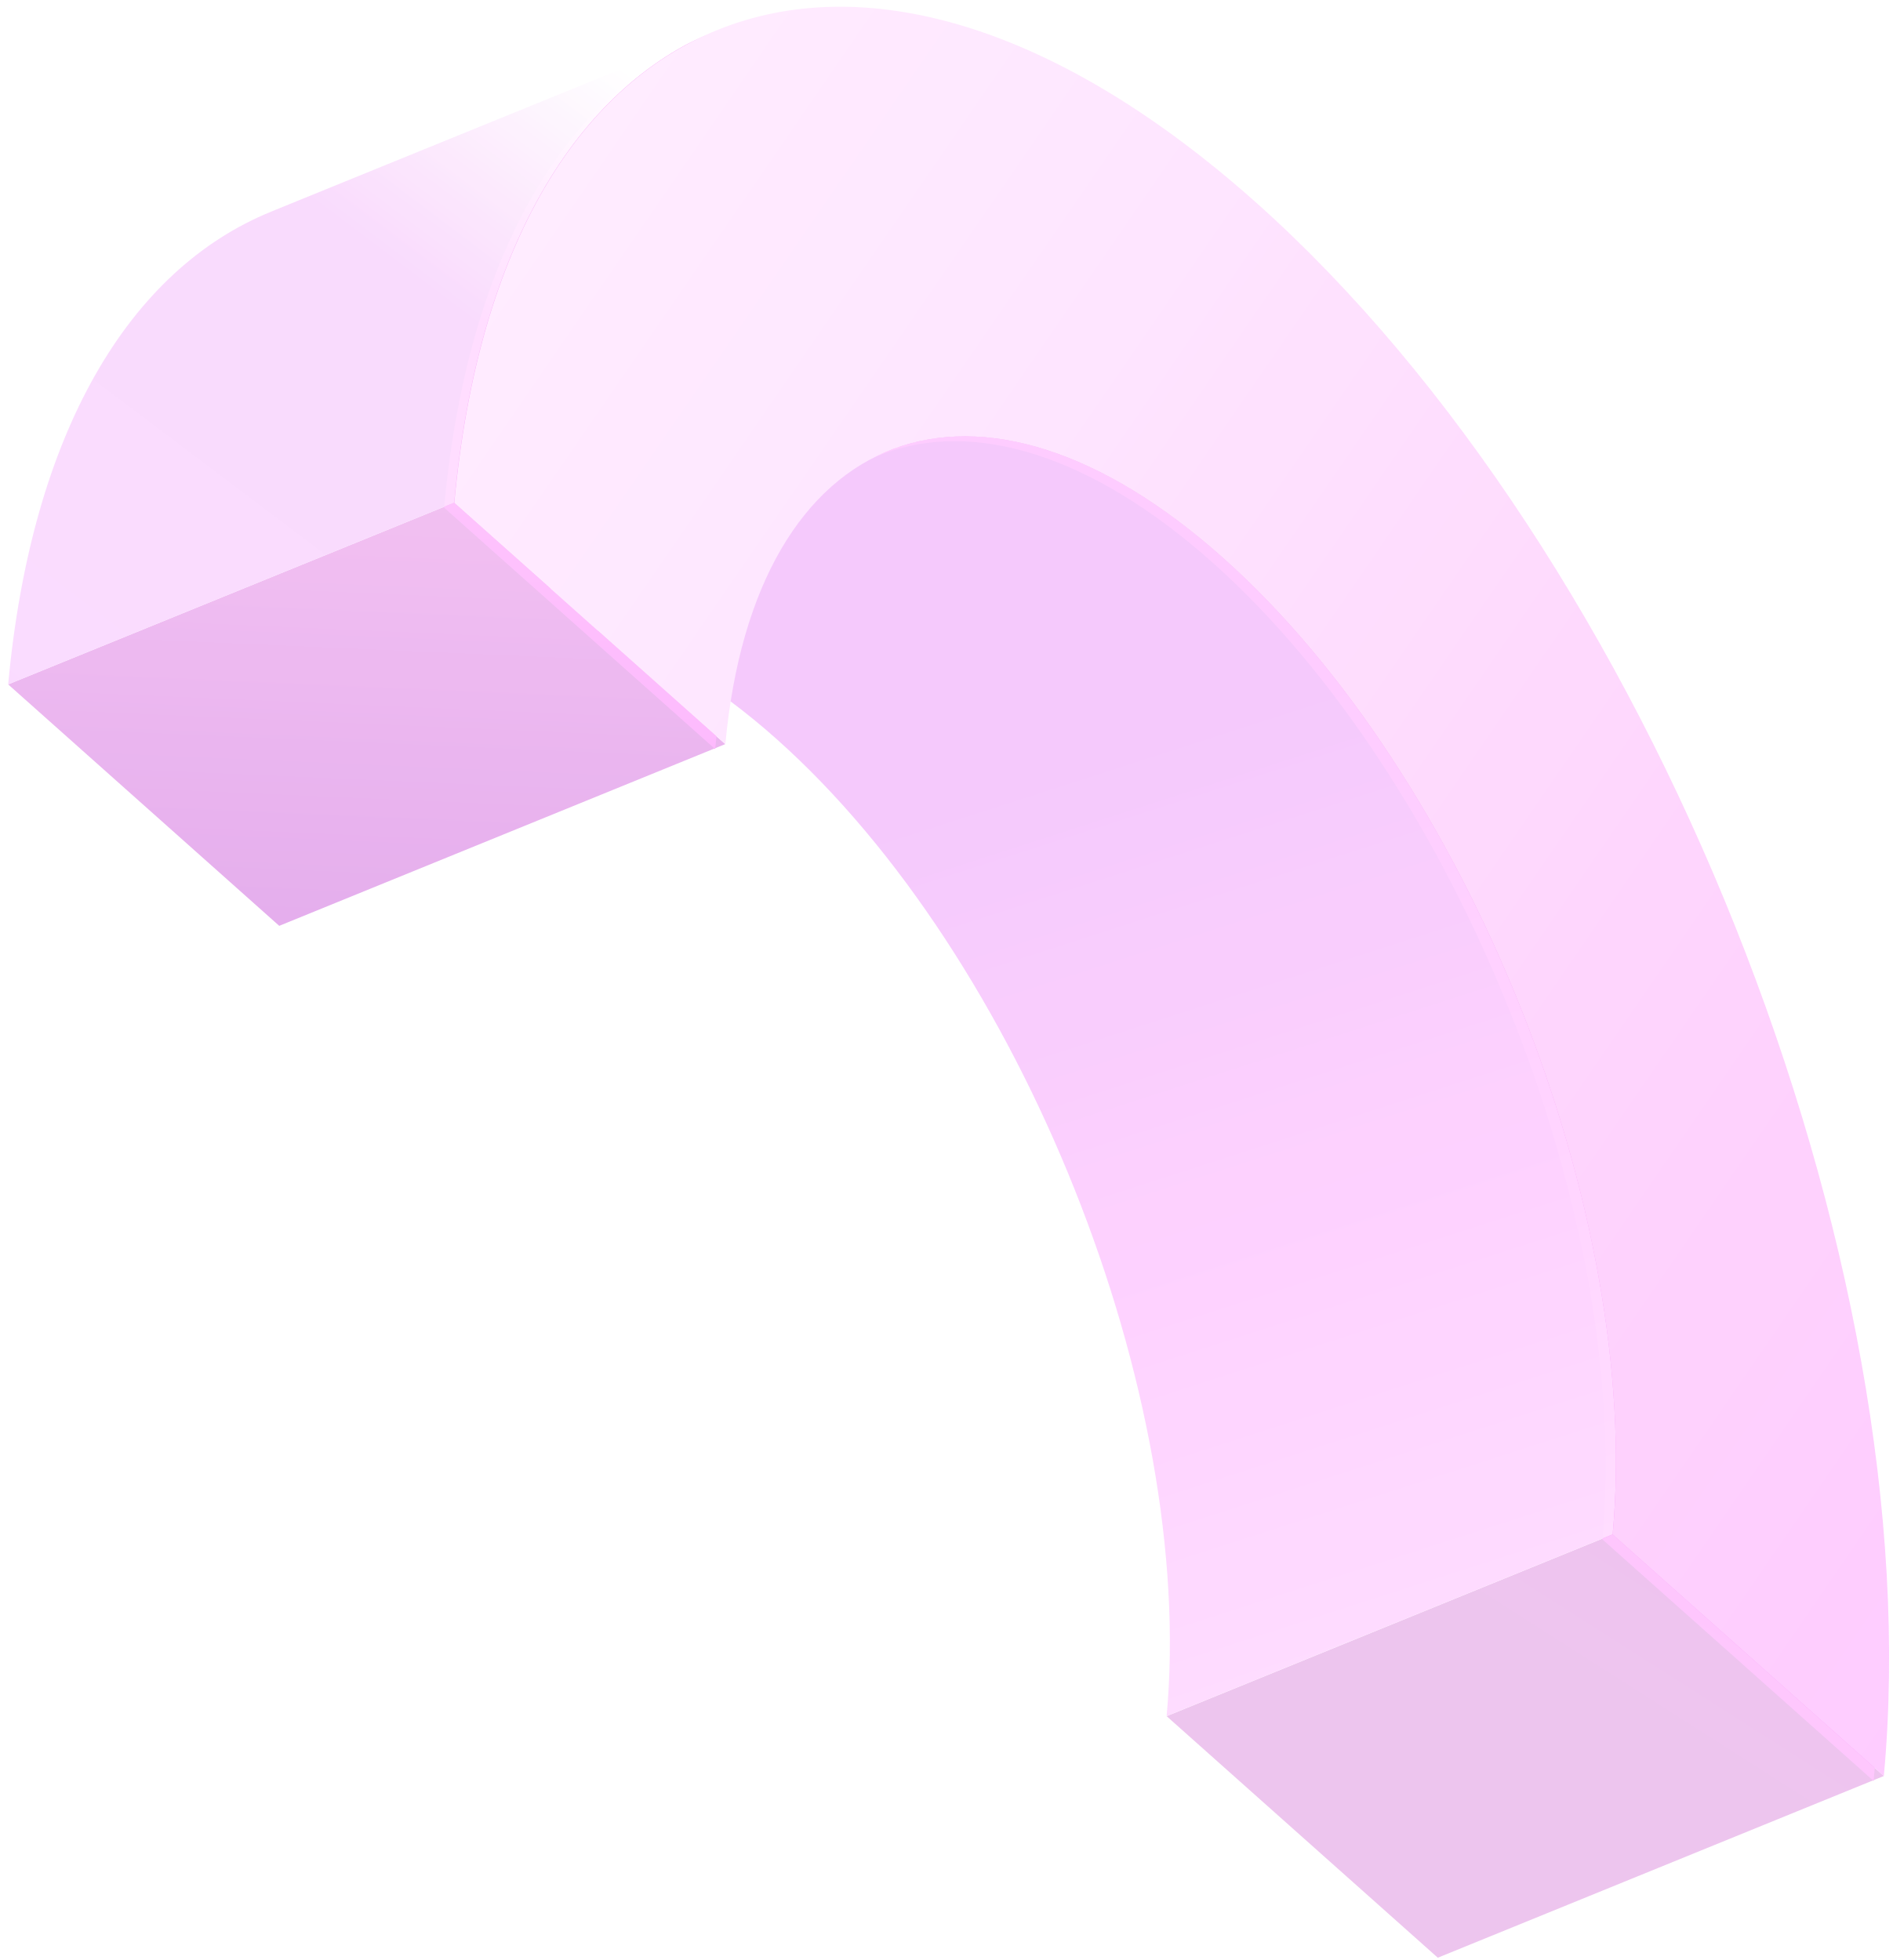
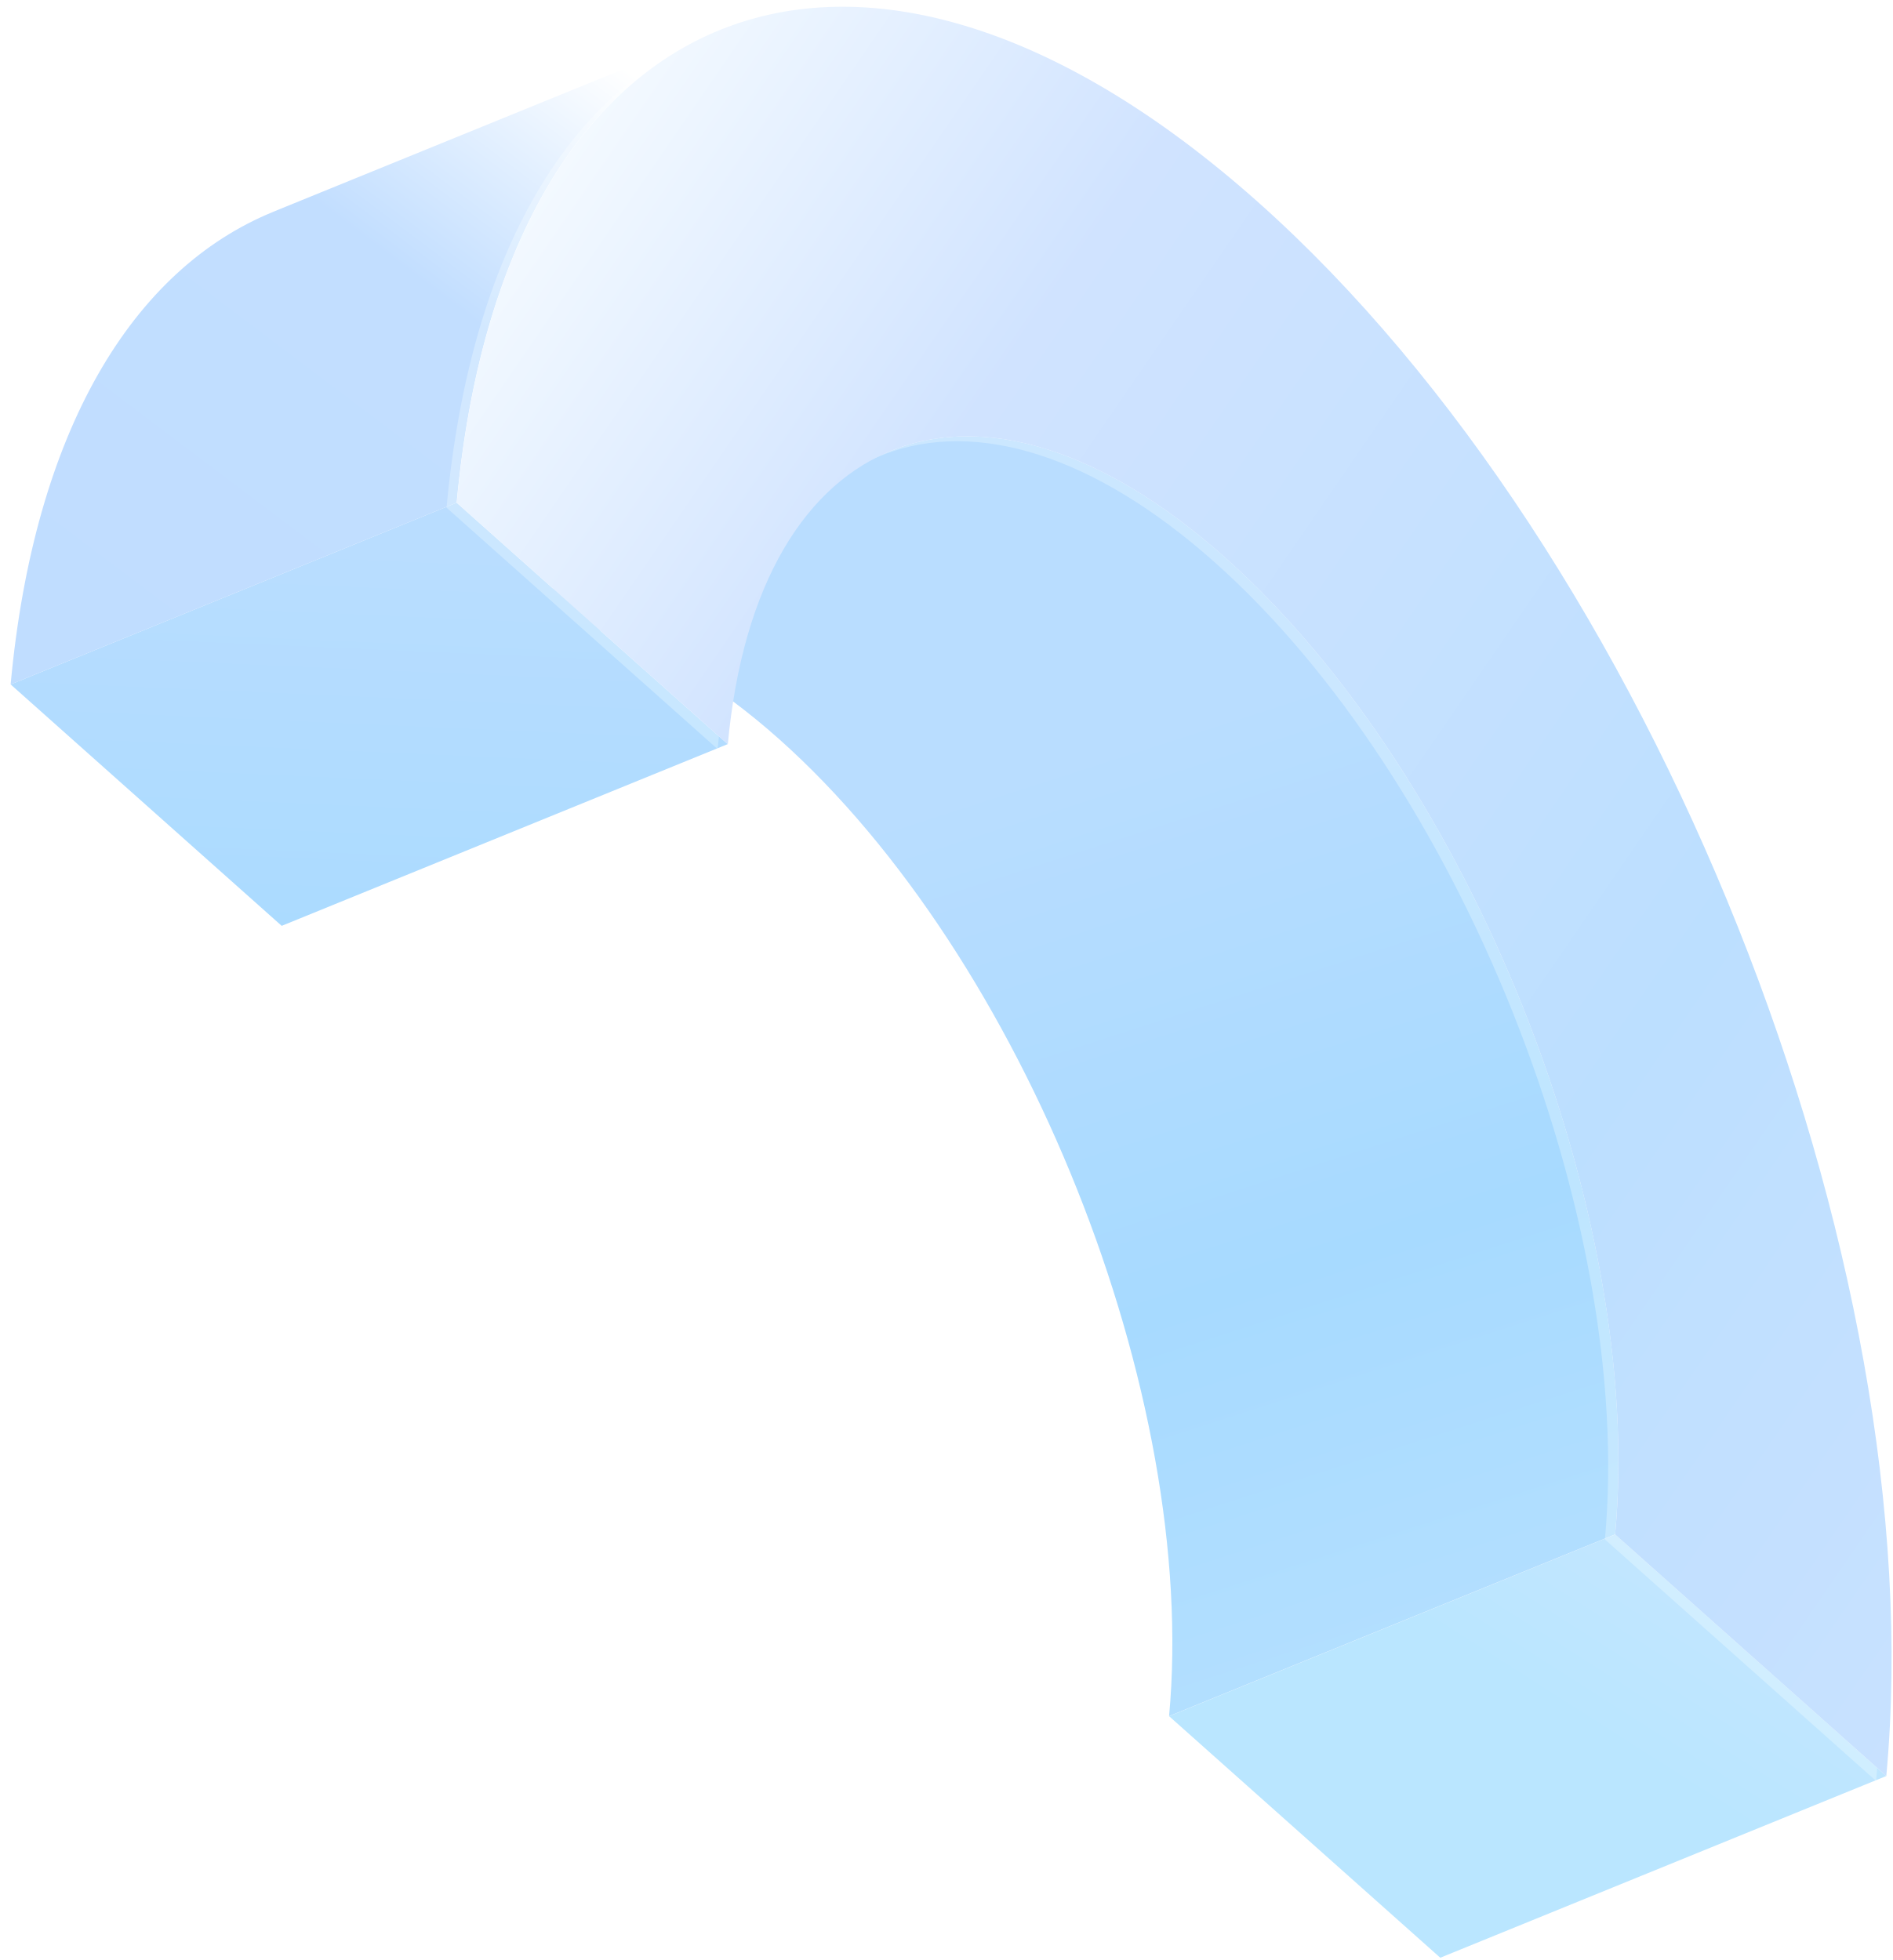
<svg xmlns="http://www.w3.org/2000/svg" width="167" height="173" viewBox="0 0 167 173" fill="none">
-   <g opacity="0.8">
-     <path d="M166.24 156.759L126.88 172.799L102.95 151.479L142.31 135.439L166.24 156.759Z" fill="url(#paint0_linear_632_24002)" />
-     <path d="M39.029 55.83L78.399 39.79C86.409 36.53 96.909 39.42 107.899 49.21C129.489 68.45 144.929 107.12 142.309 135.43L102.949 151.47C105.559 123.15 90.129 84.48 68.539 65.24C57.549 55.45 47.039 52.56 39.039 55.82L39.029 55.83Z" fill="url(#paint1_linear_632_24002)" />
-     <path d="M64 65.679L24.64 81.719L0.72 60.409L40.08 44.369L64 65.679Z" fill="url(#paint2_linear_632_24002)" />
-     <path d="M23.9 18.69L63.27 2.65C50.84 7.72 42.15 21.98 40.08 44.37L0.72 60.41C2.79 38.02 11.48 23.75 23.91 18.69H23.9Z" fill="url(#paint3_linear_632_24002)" />
-     <g style="mix-blend-mode:overlay">
-       <path d="M109.889 18.269C144.679 49.259 169.549 111.579 165.339 157.199L141.409 135.879C144.019 107.559 128.589 68.889 106.999 49.649C85.419 30.419 65.719 37.799 63.109 66.119L39.19 44.809C43.4 -0.811 75.12 -12.711 109.899 18.269H109.889Z" fill="#F686F2" />
-     </g>
-     <path d="M110.79 17.829C145.58 48.819 170.45 111.14 166.24 156.76L142.31 135.44C144.92 107.12 129.49 68.45 107.9 49.219C86.32 29.989 66.62 37.37 64.01 65.689L40.09 44.38C44.3 -1.24 76.02 -13.14 110.8 17.84L110.79 17.829Z" fill="url(#paint4_linear_632_24002)" />
+   <path d="M166.458 156.76L127.098 172.8L103.168 151.48L142.528 135.44L166.458 156.76Z" fill="url(#paint0_linear_773_26467)" />
+   <path d="M39.247 55.831L78.617 39.791C86.627 36.531 97.127 39.421 108.117 49.211C129.707 68.451 145.147 107.121 142.527 135.431L103.167 151.471C105.777 123.151 90.347 84.481 68.757 65.241C57.767 55.451 47.257 52.561 39.257 55.821L39.247 55.831Z" fill="url(#paint1_linear_773_26467)" />
+   <path d="M64.218 65.68L24.858 81.72L0.938 60.41L40.297 44.37L64.218 65.68Z" fill="url(#paint2_linear_773_26467)" />
+   <path d="M24.118 18.691L63.487 2.651C51.057 7.721 42.367 21.981 40.297 44.371L0.938 60.411C3.007 38.021 11.697 23.751 24.128 18.691H24.118Z" fill="url(#paint3_linear_773_26467)" />
+   <g style="mix-blend-mode:overlay">
+     <path d="M110.107 18.27C144.897 49.26 169.767 111.58 165.557 157.2L141.627 135.88C144.237 107.56 128.807 68.89 107.217 49.65C85.637 30.42 65.937 37.8 63.327 66.12L39.407 44.81C43.617 -0.81 75.337 -12.71 110.117 18.27H110.107Z" fill="#A1A6AB" />
  </g>
+   <path d="M111.008 17.831C145.798 48.821 170.668 111.141 166.458 156.761L142.528 135.441C145.138 107.121 129.708 68.451 108.118 49.221C86.538 29.991 66.838 37.37 64.228 65.691L40.308 44.38C44.518 -1.24 76.238 -13.139 111.018 17.84L111.008 17.831Z" fill="url(#paint4_linear_773_26467)" />
  <defs>
-     <linearGradient id="paint0_linear_632_24002" x1="205.599" y1="43.009" x2="136.878" y2="150.678" gradientUnits="userSpaceOnUse">
-       <stop stop-color="#FFFAFF" />
-       <stop offset="0.39" stop-color="#F2C7F5" />
-       <stop offset="0.75" stop-color="#ECB1ED" />
-       <stop offset="1" stop-color="#E9B7EA" />
+     <linearGradient id="paint0_linear_773_26467" x1="205.817" y1="43.01" x2="137.095" y2="150.679" gradientUnits="userSpaceOnUse">
+       <stop stop-color="white" />
+       <stop offset="0.39" stop-color="#BFE8FF" />
+       <stop offset="0.75" stop-color="#CAE5FF" />
+       <stop offset="1" stop-color="#BAE6FF" />
    </linearGradient>
-     <linearGradient id="paint1_linear_632_24002" x1="134.502" y1="220.096" x2="85.943" y2="69.552" gradientUnits="userSpaceOnUse">
-       <stop stop-color="#FCE8FF" />
-       <stop offset="0.24" stop-color="#FDE0FF" />
-       <stop offset="0.69" stop-color="#FEC7FF" />
-       <stop offset="1" stop-color="#F2BCFB" />
+     <linearGradient id="paint1_linear_773_26467" x1="134.719" y1="220.097" x2="86.16" y2="69.553" gradientUnits="userSpaceOnUse">
+       <stop stop-color="white" />
+       <stop offset="0.24" stop-color="#BFE4FF" />
+       <stop offset="0.69" stop-color="#A7DAFF" />
+       <stop offset="1" stop-color="#B9DDFF" />
    </linearGradient>
-     <linearGradient id="paint2_linear_632_24002" x1="37.836" y1="-60.16" x2="31.508" y2="84.419" gradientUnits="userSpaceOnUse">
+     <linearGradient id="paint2_linear_773_26467" x1="38.054" y1="-60.16" x2="31.726" y2="84.42" gradientUnits="userSpaceOnUse">
      <stop stop-color="white" />
-       <stop offset="0.39" stop-color="#F3C6F4" />
-       <stop offset="0.75" stop-color="#EDAEEE" />
-       <stop offset="1" stop-color="#DD98E8" />
+       <stop offset="0.39" stop-color="#C1E1FF" />
+       <stop offset="0.75" stop-color="#B9DDFF" />
+       <stop offset="1" stop-color="#AADBFF" />
    </linearGradient>
-     <linearGradient id="paint3_linear_632_24002" x1="51.036" y1="3.052" x2="-13.855" y2="89.02" gradientUnits="userSpaceOnUse">
+     <linearGradient id="paint3_linear_773_26467" x1="51.254" y1="3.053" x2="-13.637" y2="89.021" gradientUnits="userSpaceOnUse">
      <stop stop-color="white" />
-       <stop offset="0.24" stop-color="#F8D2FC" />
-       <stop offset="0.69" stop-color="#F9D3FF" />
-       <stop offset="1" stop-color="#F2BAF7" />
+       <stop offset="0.24" stop-color="#C2DEFF" />
+       <stop offset="0.69" stop-color="#C0DDFF" />
+       <stop offset="1" stop-color="#ADE2FF" />
    </linearGradient>
-     <linearGradient id="paint4_linear_632_24002" x1="44.235" y1="22.046" x2="190.084" y2="122.135" gradientUnits="userSpaceOnUse">
-       <stop stop-color="#FFE7FF" />
-       <stop offset="0.24" stop-color="#FEE0FF" />
-       <stop offset="0.69" stop-color="#FEC9FC" />
-       <stop offset="1" stop-color="#FEBFFF" />
+     <linearGradient id="paint4_linear_773_26467" x1="44.453" y1="22.047" x2="190.302" y2="122.136" gradientUnits="userSpaceOnUse">
+       <stop stop-color="#F3F9FF" />
+       <stop offset="0.24" stop-color="#D0E3FF" />
+       <stop offset="0.69" stop-color="#BCDFFF" />
+       <stop offset="1" stop-color="#C8E1FF" />
    </linearGradient>
  </defs>
</svg>
